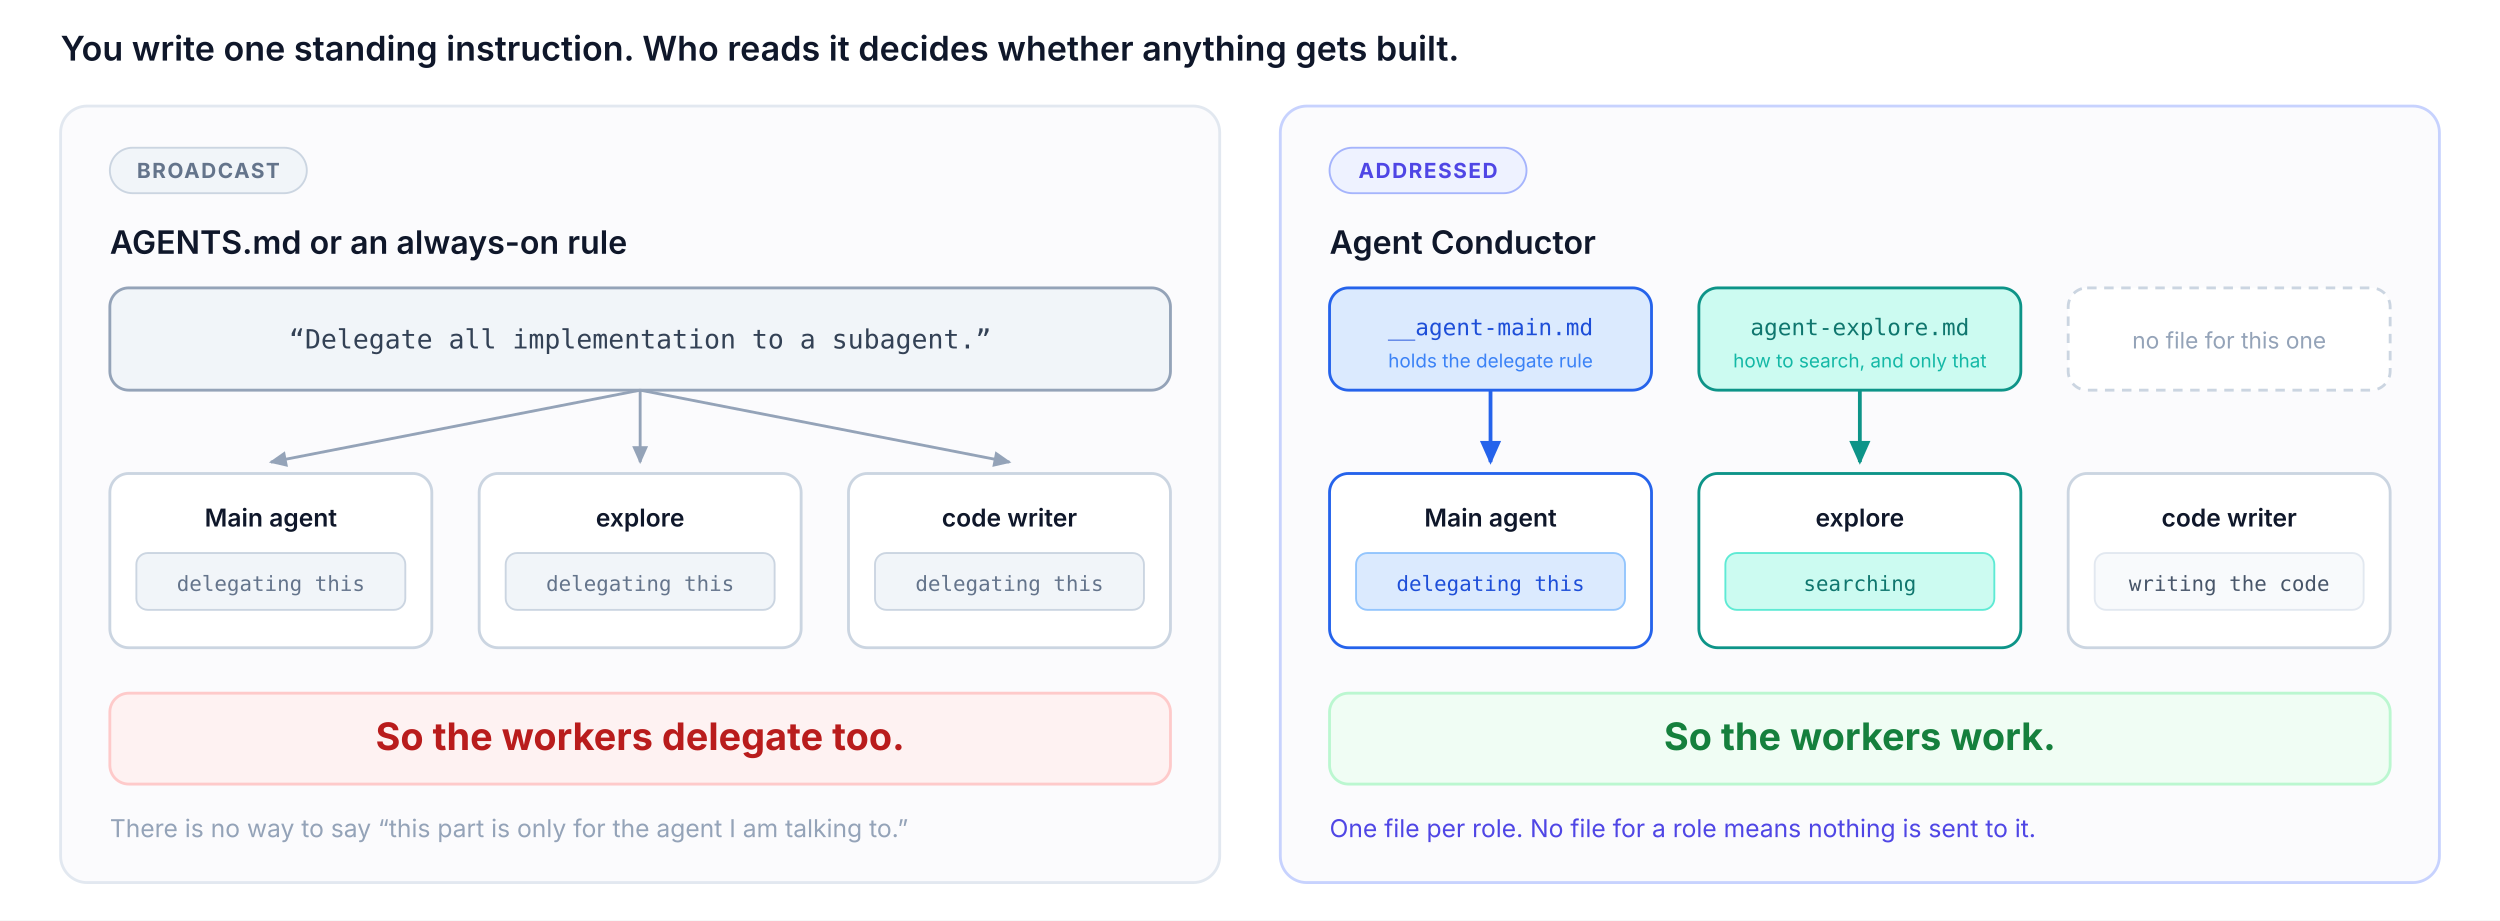
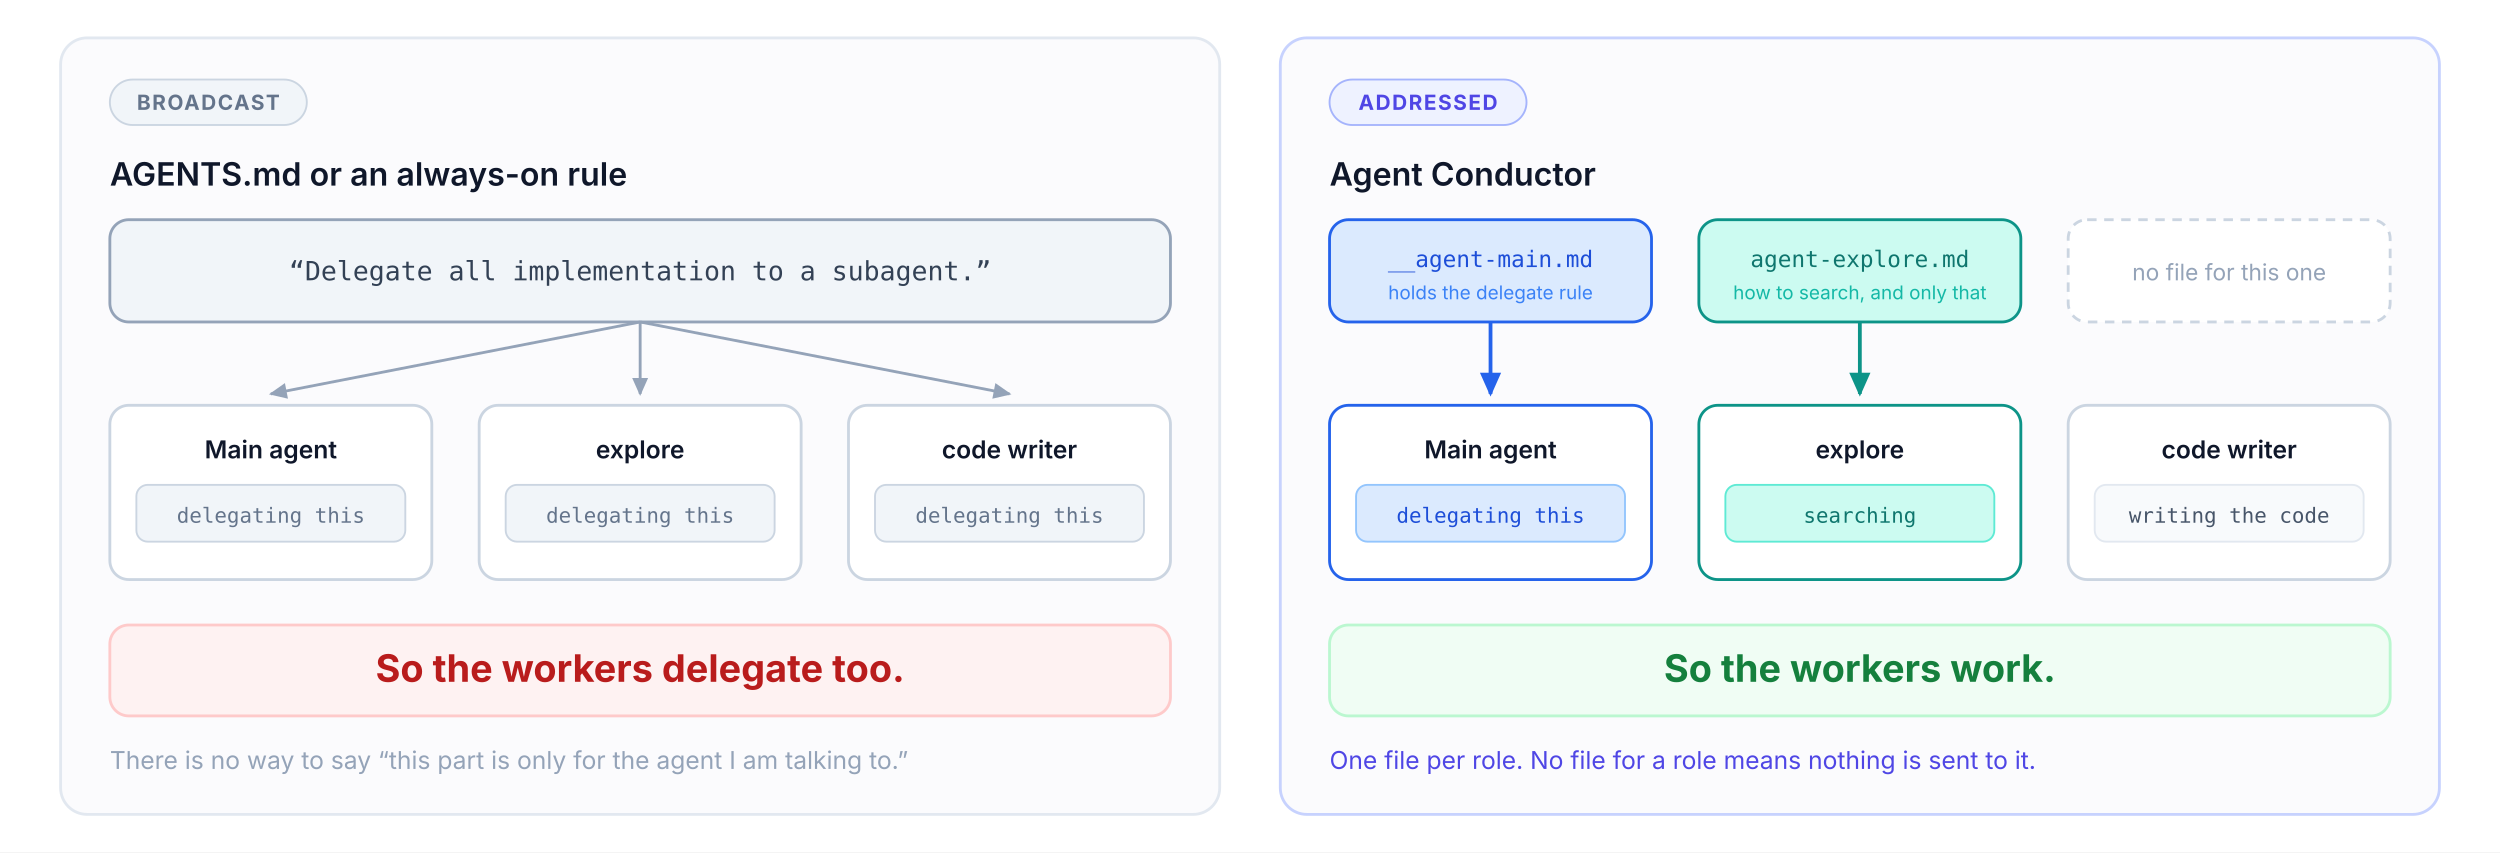
- <svg xmlns="http://www.w3.org/2000/svg" viewBox="0 0 1320 486" width="1320" height="486" font-family="Inter, -apple-system, BlinkMacSystemFont, 'Segoe UI', Helvetica, Arial, sans-serif">
+ <svg xmlns="http://www.w3.org/2000/svg" viewBox="0 36 1320 450" width="1320" height="450" font-family="Inter, -apple-system, BlinkMacSystemFont, 'Segoe UI', Helvetica, Arial, sans-serif">
  <defs>
    <marker id="ar-grey" viewBox="0 0 10 10" refX="8" refY="5" markerWidth="7" markerHeight="7" orient="auto-start-reverse">
      <path d="M 0 1 L 9 5 L 0 9 z" fill="#94a3b8" />
    </marker>
    <marker id="ar-blue" viewBox="0 0 10 10" refX="8" refY="5" markerWidth="7" markerHeight="7" orient="auto-start-reverse">
      <path d="M 0 1 L 9 5 L 0 9 z" fill="#2563eb" />
    </marker>
    <marker id="ar-green" viewBox="0 0 10 10" refX="8" refY="5" markerWidth="7" markerHeight="7" orient="auto-start-reverse">
      <path d="M 0 1 L 9 5 L 0 9 z" fill="#0d9488" />
    </marker>
  </defs>
  <rect x="0" y="0" width="1320" height="486" fill="#ffffff" />
-   <text x="32" y="32" font-size="18" font-weight="600" fill="#0f172a">You write one standing instruction. Who reads it decides whether anything gets built.</text>
  <g>
    <rect x="32" y="56" width="612" height="410" rx="14" fill="#fbfbfd" stroke="#e2e8f0" stroke-width="1.5" />
    <rect x="58" y="78" width="104" height="24" rx="12" fill="#f1f5f9" stroke="#cbd5e1" stroke-width="1" />
    <text x="110" y="94" font-size="11" font-weight="700" fill="#64748b" letter-spacing="0.8" text-anchor="middle">BROADCAST</text>
    <text x="58" y="134" font-size="17" font-weight="600" fill="#0f172a">AGENTS.md or an always-on rule</text>
    <rect x="58" y="152" width="560" height="54" rx="10" fill="#f1f5f9" stroke="#94a3b8" stroke-width="1.5" />
    <text x="338" y="184" font-size="14" font-family="'JetBrains Mono', ui-monospace, Menlo, Consolas, monospace" fill="#334155" text-anchor="middle">“Delegate all implementation to a subagent.”</text>
    <path d="M 338 206 L 143 244" stroke="#94a3b8" stroke-width="1.5" fill="none" marker-end="url(#ar-grey)" />
    <path d="M 338 206 L 338 244" stroke="#94a3b8" stroke-width="1.5" fill="none" marker-end="url(#ar-grey)" />
    <path d="M 338 206 L 533 244" stroke="#94a3b8" stroke-width="1.5" fill="none" marker-end="url(#ar-grey)" />
    <g>
      <rect x="58" y="250" width="170" height="92" rx="10" fill="#ffffff" stroke="#cbd5e1" stroke-width="1.5" />
      <text x="143" y="278" font-size="13" font-weight="600" fill="#0f172a" text-anchor="middle">Main agent</text>
      <rect x="72" y="292" width="142" height="30" rx="6" fill="#f1f5f9" stroke="#cbd5e1" stroke-width="1" />
      <text x="143" y="312" font-size="11" font-family="'JetBrains Mono', ui-monospace, monospace" fill="#64748b" text-anchor="middle">delegating this</text>
    </g>
    <g>
      <rect x="253" y="250" width="170" height="92" rx="10" fill="#ffffff" stroke="#cbd5e1" stroke-width="1.5" />
      <text x="338" y="278" font-size="13" font-weight="600" fill="#0f172a" text-anchor="middle">explore</text>
      <rect x="267" y="292" width="142" height="30" rx="6" fill="#f1f5f9" stroke="#cbd5e1" stroke-width="1" />
      <text x="338" y="312" font-size="11" font-family="'JetBrains Mono', ui-monospace, monospace" fill="#64748b" text-anchor="middle">delegating this</text>
    </g>
    <g>
      <rect x="448" y="250" width="170" height="92" rx="10" fill="#ffffff" stroke="#cbd5e1" stroke-width="1.5" />
      <text x="533" y="278" font-size="13" font-weight="600" fill="#0f172a" text-anchor="middle">code writer</text>
      <rect x="462" y="292" width="142" height="30" rx="6" fill="#f1f5f9" stroke="#cbd5e1" stroke-width="1" />
      <text x="533" y="312" font-size="11" font-family="'JetBrains Mono', ui-monospace, monospace" fill="#64748b" text-anchor="middle">delegating this</text>
    </g>
    <rect x="58" y="366" width="560" height="48" rx="10" fill="#fef2f2" stroke="#fecaca" stroke-width="1.5" />
    <text x="338" y="396" font-size="20" font-weight="700" fill="#b91c1c" text-anchor="middle">So the workers delegate too.</text>
    <text x="58" y="442" font-size="13" fill="#94a3b8">There is no way to say “this part is only for the agent I am talking to.”</text>
  </g>
  <g>
    <rect x="676" y="56" width="612" height="410" rx="14" fill="#fbfbfd" stroke="#c7d2fe" stroke-width="1.5" />
    <rect x="702" y="78" width="104" height="24" rx="12" fill="#eef2ff" stroke="#a5b4fc" stroke-width="1" />
    <text x="754" y="94" font-size="11" font-weight="700" fill="#4f46e5" letter-spacing="0.8" text-anchor="middle">ADDRESSED</text>
    <text x="702" y="134" font-size="17" font-weight="600" fill="#0f172a">Agent Conductor</text>
    <rect x="702" y="152" width="170" height="54" rx="10" fill="#dbeafe" stroke="#2563eb" stroke-width="1.5" />
    <text x="787" y="177" font-size="12" font-family="'JetBrains Mono', ui-monospace, Menlo, Consolas, monospace" fill="#1d4ed8" text-anchor="middle">__agent-main.md</text>
    <text x="787" y="194" font-size="10" fill="#3b82f6" text-anchor="middle">holds the delegate rule</text>
    <rect x="897" y="152" width="170" height="54" rx="10" fill="#ccfbf1" stroke="#0d9488" stroke-width="1.5" />
    <text x="982" y="177" font-size="12" font-family="'JetBrains Mono', ui-monospace, Menlo, Consolas, monospace" fill="#0f766e" text-anchor="middle">agent-explore.md</text>
    <text x="982" y="194" font-size="10" fill="#14b8a6" text-anchor="middle">how to search, and only that</text>
    <rect x="1092" y="152" width="170" height="54" rx="10" fill="#ffffff" stroke="#cbd5e1" stroke-width="1.5" stroke-dasharray="5 4" />
    <text x="1177" y="184" font-size="12" fill="#94a3b8" text-anchor="middle">no file for this one</text>
    <path d="M 787 206 L 787 244" stroke="#2563eb" stroke-width="2" fill="none" marker-end="url(#ar-blue)" />
    <path d="M 982 206 L 982 244" stroke="#0d9488" stroke-width="2" fill="none" marker-end="url(#ar-green)" />
    <g>
      <rect x="702" y="250" width="170" height="92" rx="10" fill="#ffffff" stroke="#2563eb" stroke-width="1.5" />
      <text x="787" y="278" font-size="13" font-weight="600" fill="#0f172a" text-anchor="middle">Main agent</text>
      <rect x="716" y="292" width="142" height="30" rx="6" fill="#dbeafe" stroke="#93c5fd" stroke-width="1" />
      <text x="787" y="312" font-size="11" font-family="'JetBrains Mono', ui-monospace, monospace" fill="#1d4ed8" text-anchor="middle">delegating this</text>
    </g>
    <g>
      <rect x="897" y="250" width="170" height="92" rx="10" fill="#ffffff" stroke="#0d9488" stroke-width="1.5" />
      <text x="982" y="278" font-size="13" font-weight="600" fill="#0f172a" text-anchor="middle">explore</text>
      <rect x="911" y="292" width="142" height="30" rx="6" fill="#ccfbf1" stroke="#5eead4" stroke-width="1" />
      <text x="982" y="312" font-size="11" font-family="'JetBrains Mono', ui-monospace, monospace" fill="#0f766e" text-anchor="middle">searching</text>
    </g>
    <g>
      <rect x="1092" y="250" width="170" height="92" rx="10" fill="#ffffff" stroke="#cbd5e1" stroke-width="1.5" />
      <text x="1177" y="278" font-size="13" font-weight="600" fill="#0f172a" text-anchor="middle">code writer</text>
      <rect x="1106" y="292" width="142" height="30" rx="6" fill="#f8fafc" stroke="#e2e8f0" stroke-width="1" />
      <text x="1177" y="312" font-size="11" font-family="'JetBrains Mono', ui-monospace, monospace" fill="#475569" text-anchor="middle">writing the code</text>
    </g>
    <rect x="702" y="366" width="560" height="48" rx="10" fill="#f0fdf4" stroke="#bbf7d0" stroke-width="1.5" />
    <text x="982" y="396" font-size="20" font-weight="700" fill="#15803d" text-anchor="middle">So the workers work.</text>
    <text x="702" y="442" font-size="13" fill="#4f46e5">One file per role. No file for a role means nothing is sent to it.</text>
  </g>
</svg>
